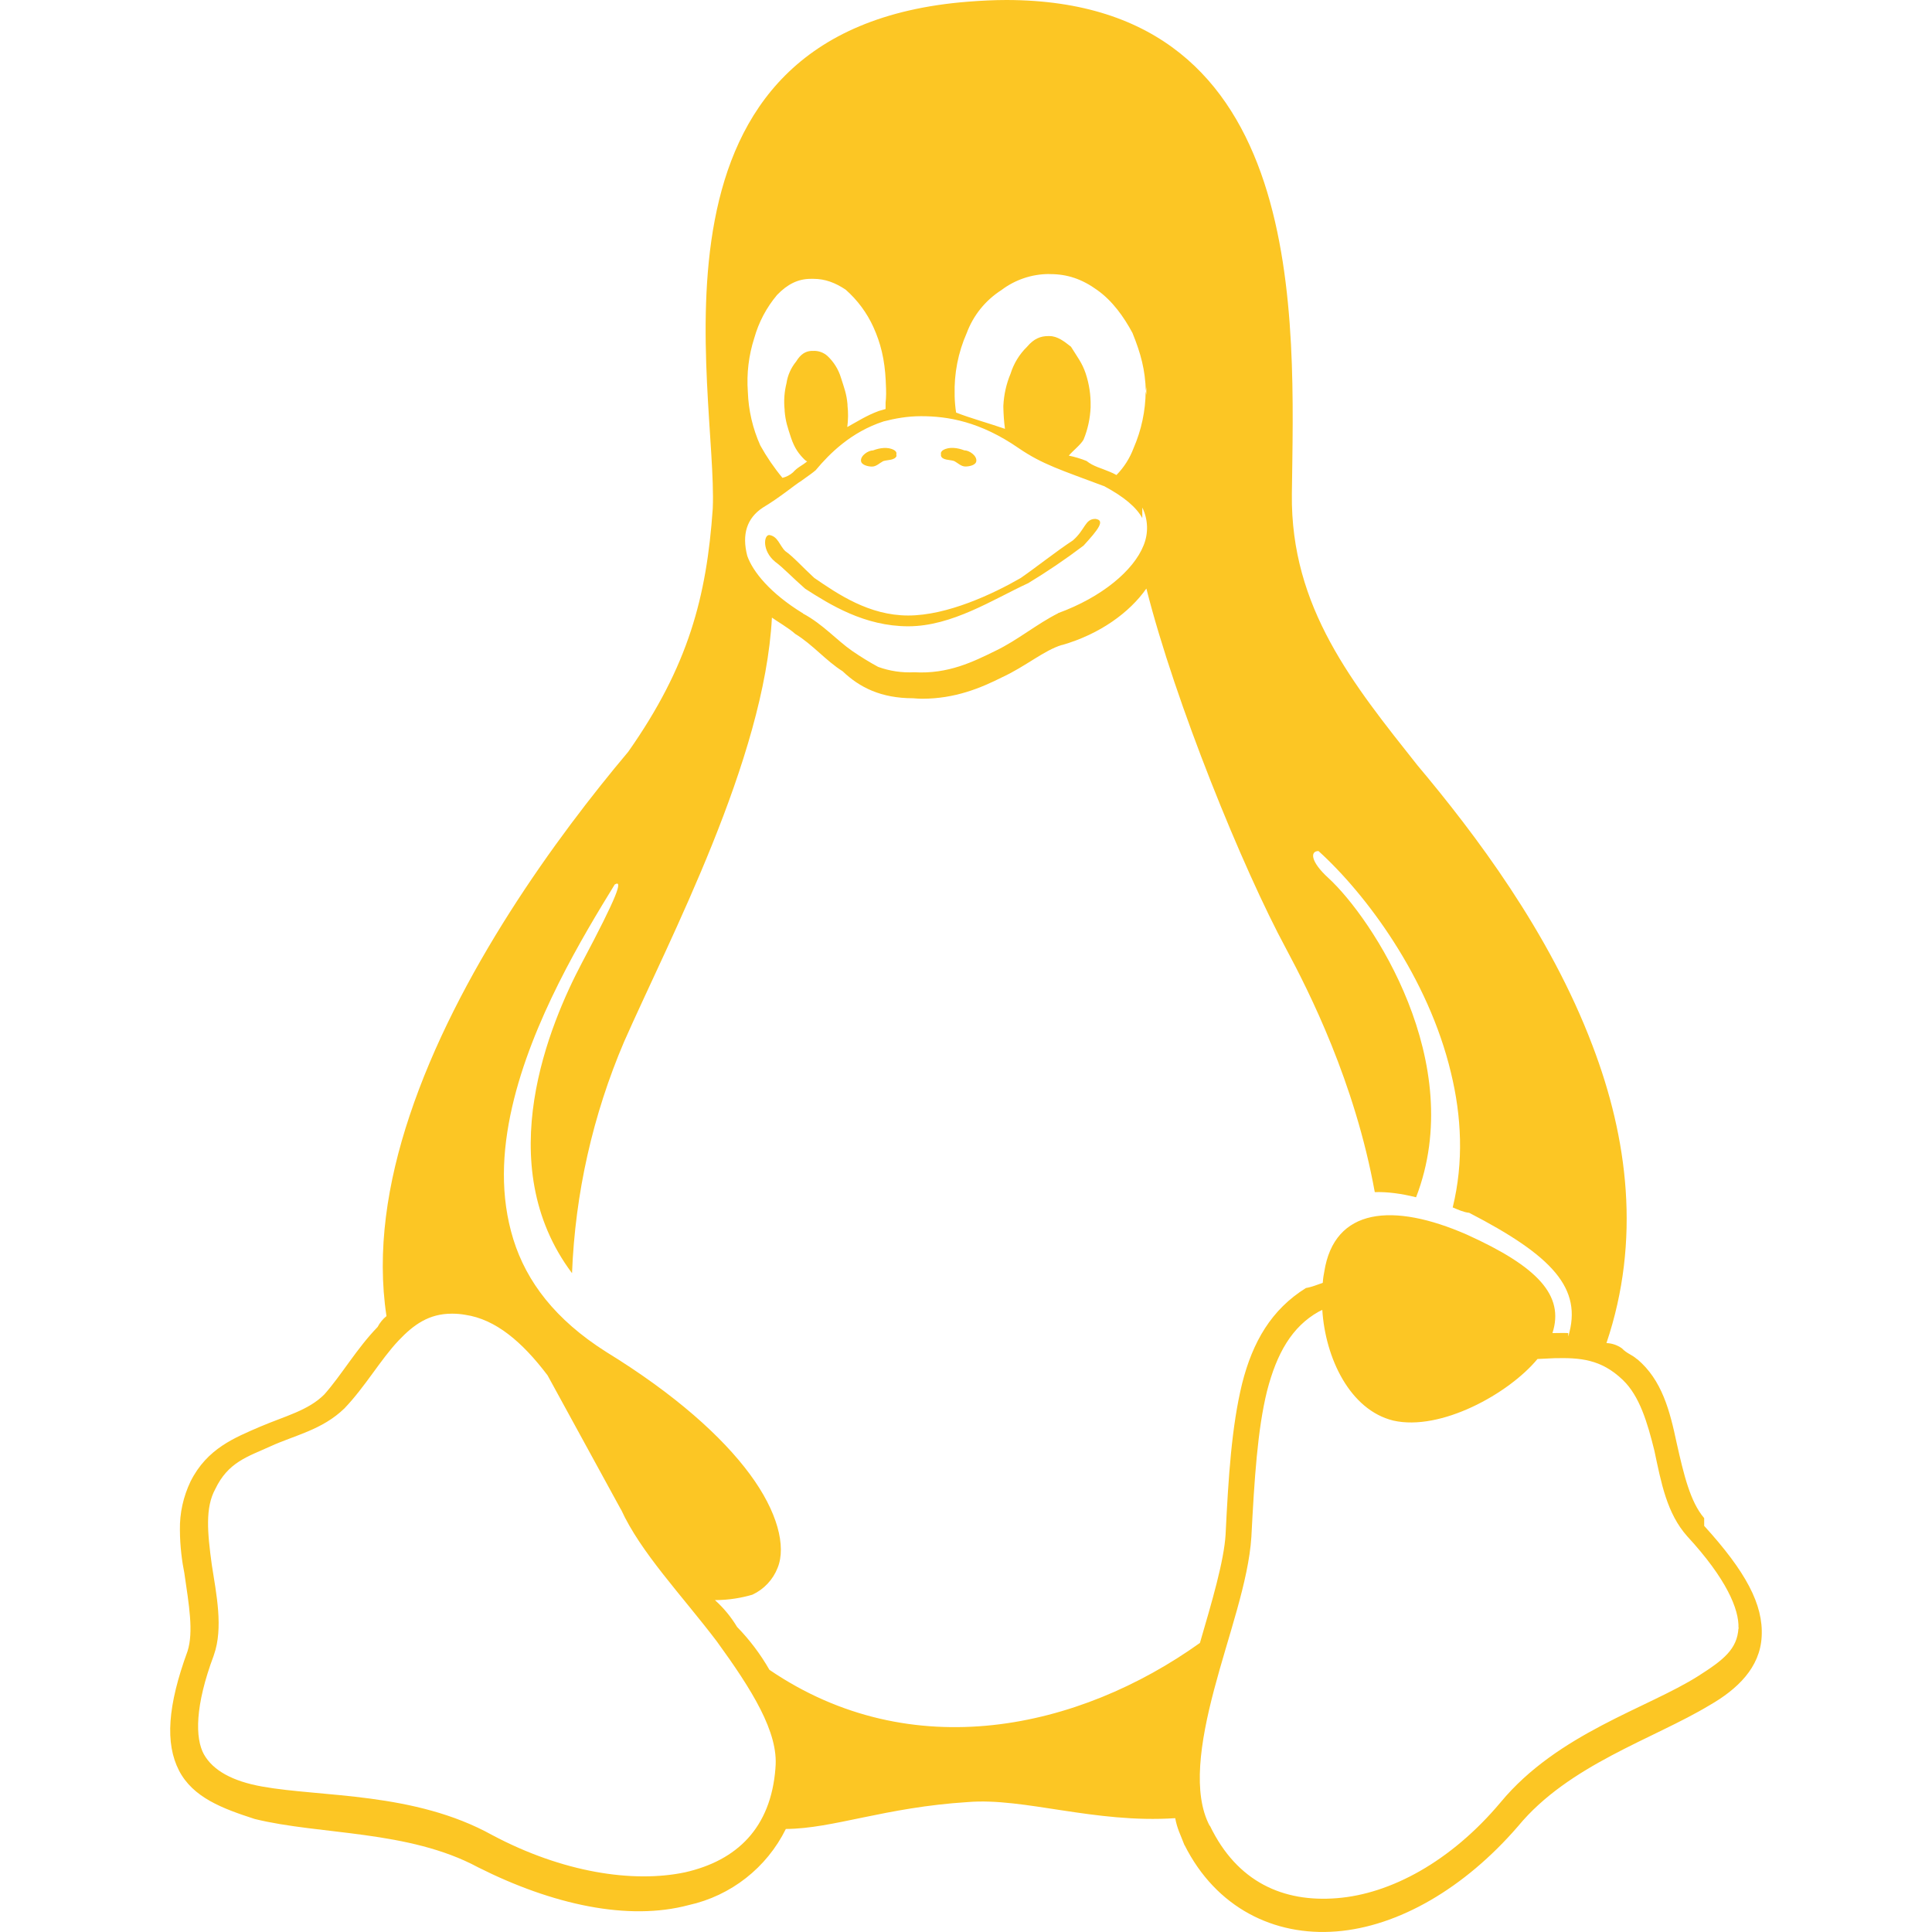
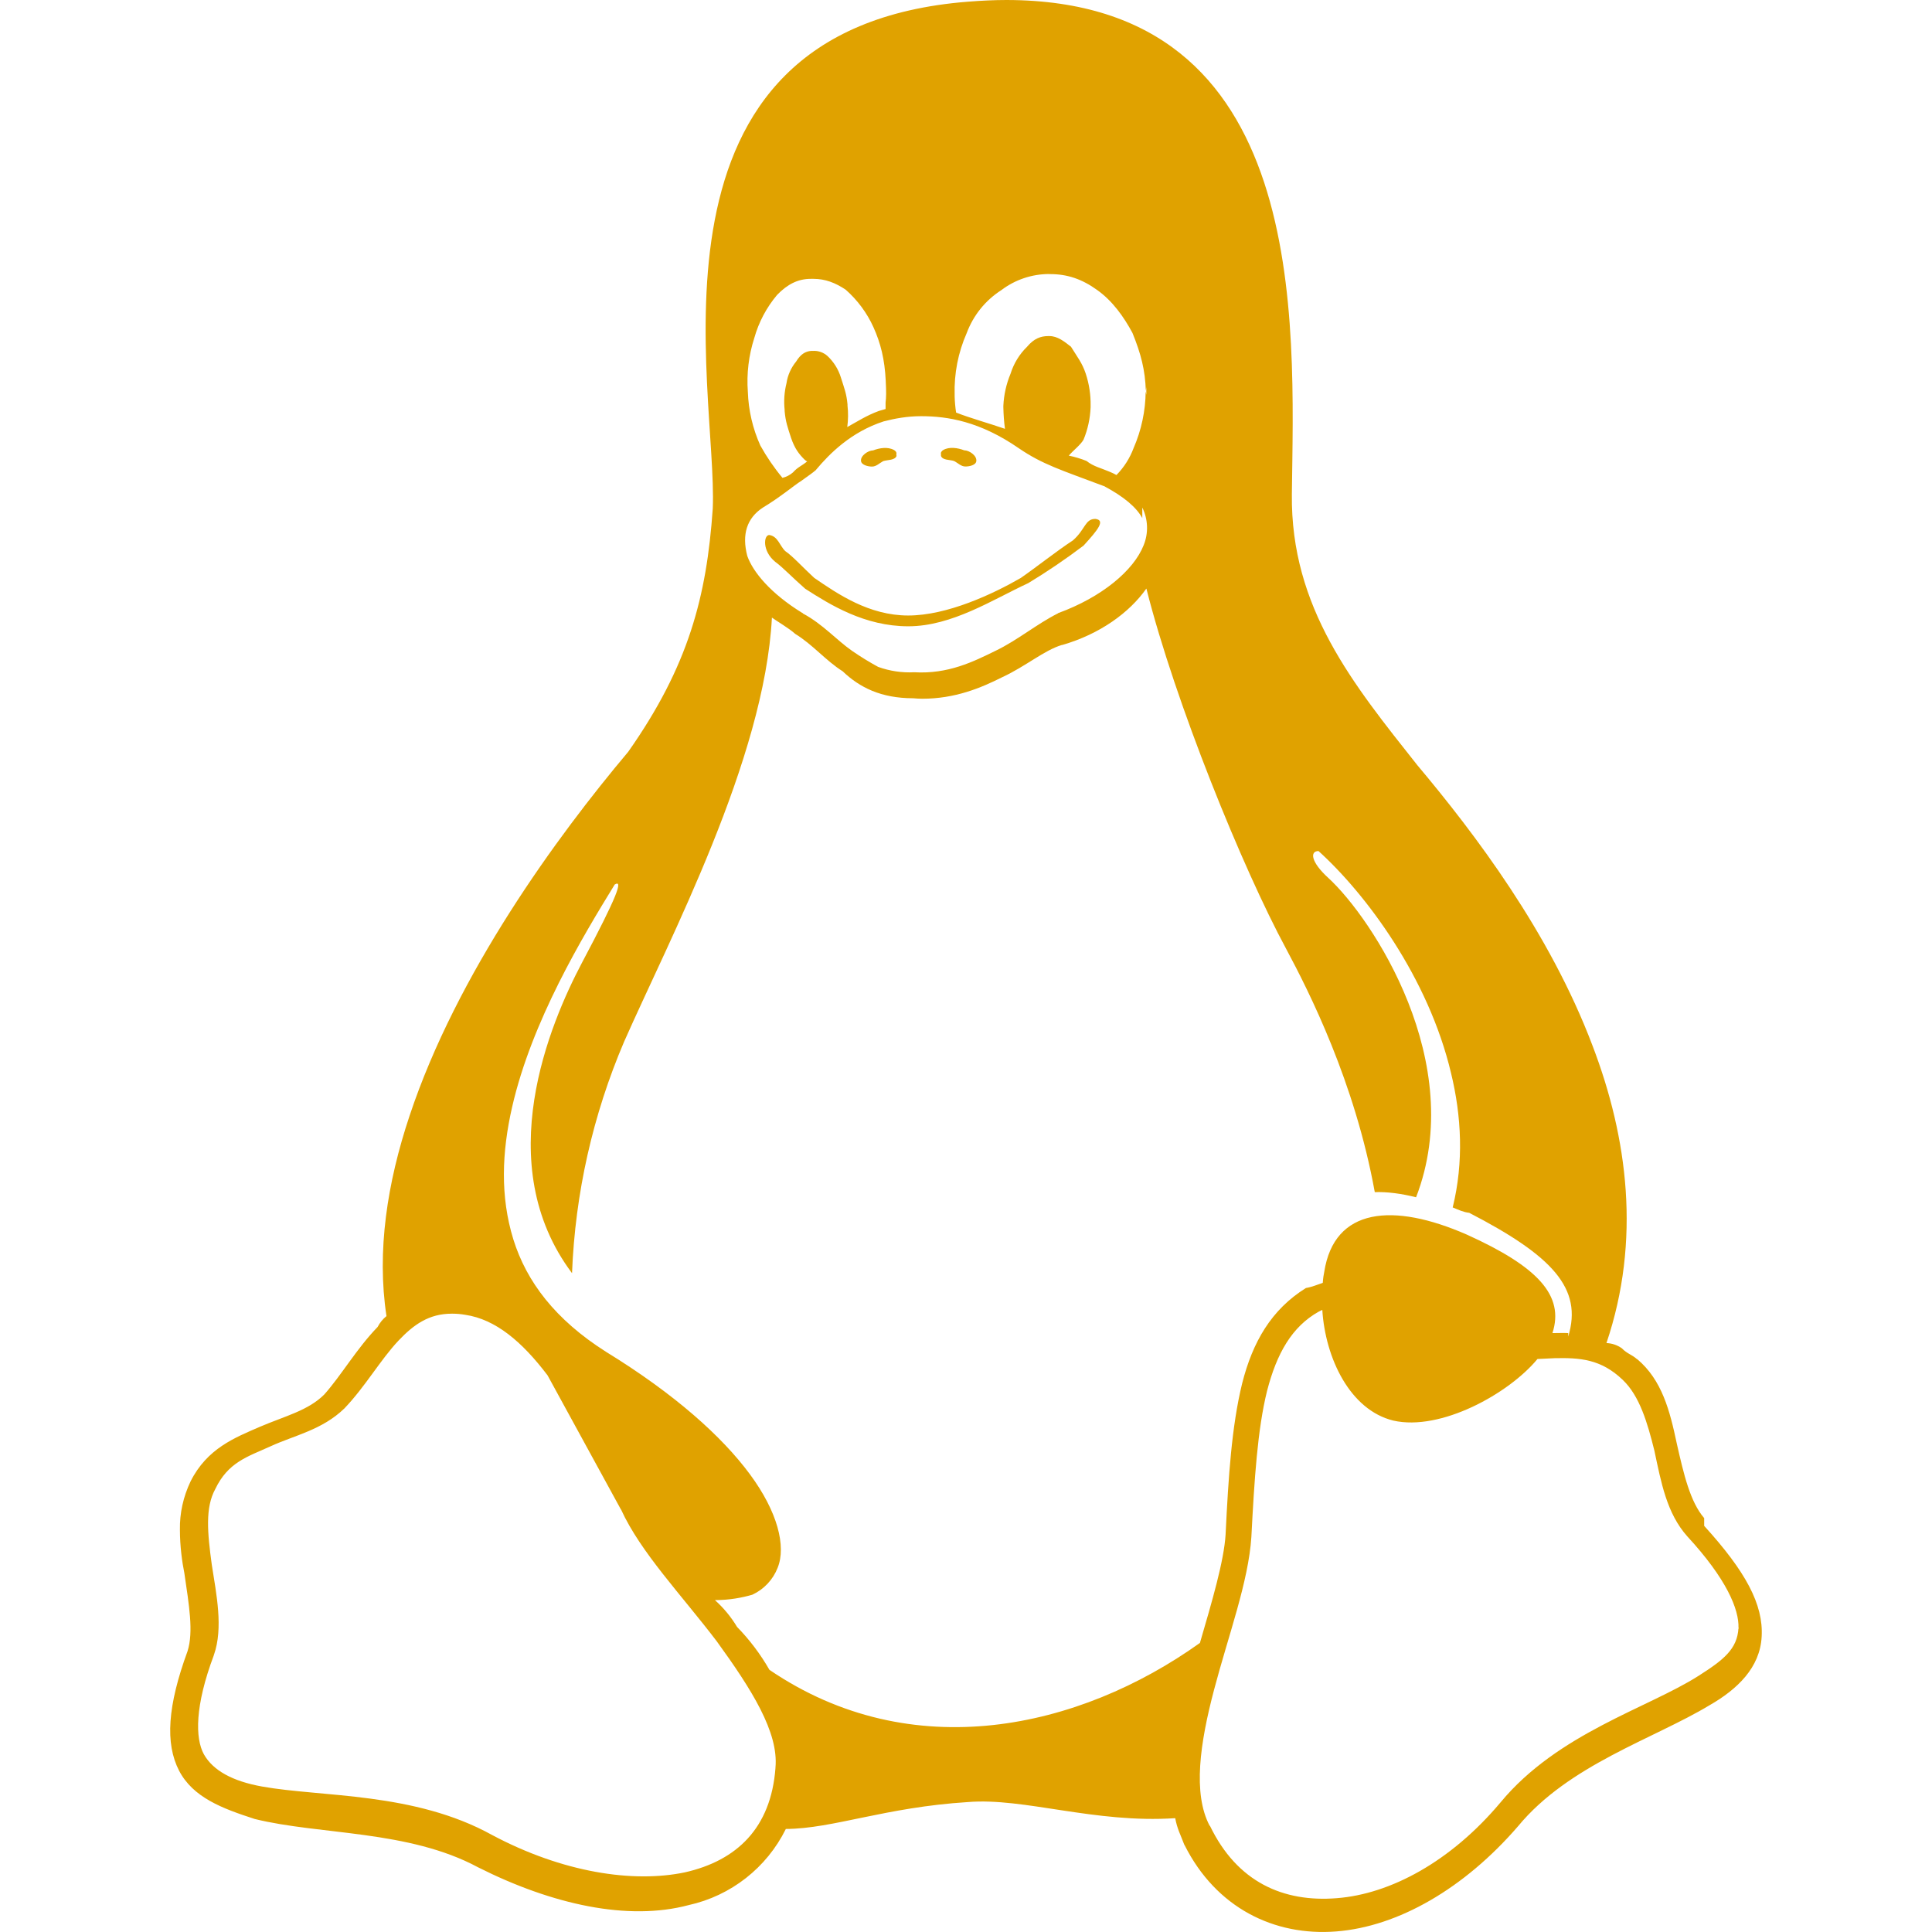
- <svg xmlns="http://www.w3.org/2000/svg" fill="#FCC624" role="img" viewBox="0 0 24 24">
-   <path d="M12.504 0c-.155 0-.315.008-.48.021-4.226.333-3.105 4.807-3.17 6.298-.076 1.092-.3 1.953-1.05 3.02-.885 1.051-2.127 2.75-2.716 4.521-.278.832-.41 1.684-.287 2.489a.424.424 0 00-.11.135c-.26.268-.45.6-.663.839-.199.199-.485.267-.797.4-.313.136-.658.269-.864.68-.09.189-.136.394-.132.602 0 .199.027.4.055.536.058.399.116.728.04.97-.249.68-.28 1.145-.106 1.484.174.334.535.47.94.601.81.2 1.91.135 2.774.6.926.466 1.866.67 2.616.47.526-.116.97-.464 1.208-.946.587-.003 1.23-.269 2.26-.334.699-.058 1.574.267 2.577.2.025.134.063.198.114.333l.003.003c.391.778 1.113 1.132 1.884 1.071.771-.06 1.592-.536 2.257-1.306.631-.765 1.683-1.084 2.378-1.503.348-.199.629-.469.649-.853.023-.4-.2-.811-.714-1.376v-.097l-.003-.003c-.17-.2-.25-.535-.338-.926-.085-.401-.182-.786-.492-1.046h-.003c-.059-.054-.123-.067-.188-.135a.357.357 0 00-.19-.064c.431-1.278.264-2.55-.173-3.694-.533-1.41-1.465-2.638-2.175-3.483-.796-1.005-1.576-1.957-1.56-3.368.026-2.152.236-6.133-3.544-6.139zm.529 3.405h.013c.213 0 .396.062.584.198.19.135.33.332.438.533.105.259.158.459.166.724 0-.02.006-.04.006-.06v.105a.086.086 0 01-.004-.021l-.004-.024a1.807 1.807 0 01-.15.706.953.953 0 01-.213.335.71.71 0 00-.088-.042c-.104-.045-.198-.064-.284-.133a1.312 1.312 0 00-.22-.066c.05-.06.146-.133.183-.198.053-.128.082-.264.088-.402v-.02a1.21 1.21 0 00-.061-.4c-.045-.134-.101-.2-.183-.333-.084-.066-.167-.132-.267-.132h-.016c-.093 0-.176.03-.262.132a.8.8 0 00-.205.334 1.18 1.18 0 00-.09.4v.019c.002.089.008.179.02.267-.193-.067-.438-.135-.607-.202a1.635 1.635 0 01-.018-.2v-.02a1.772 1.772 0 01.15-.768c.082-.22.232-.406.43-.533a.985.985 0 01.594-.2zm-2.962.059h.036c.142 0 .27.048.399.135.146.129.264.288.344.465.09.199.14.4.153.667v.004c.007.134.006.2-.002.266v.08c-.03.007-.056.018-.083.024-.152.055-.274.135-.393.2.012-.09.013-.18.003-.267v-.015c-.012-.133-.04-.2-.082-.333a.613.613 0 00-.166-.267.248.248 0 00-.183-.064h-.021c-.071.006-.13.04-.186.132a.552.552 0 00-.12.27.944.944 0 00-.023.33v.015c.012.135.037.2.08.334.046.134.098.2.166.268.01.009.02.018.034.024-.07.057-.117.07-.176.136a.304.304 0 01-.131.068 2.62 2.62 0 01-.275-.402 1.772 1.772 0 01-.155-.667 1.759 1.759 0 01.08-.668 1.43 1.43 0 01.283-.535c.128-.133.26-.2.418-.2zm1.37 1.706c.332 0 .733.065 1.216.399.293.2.523.269 1.052.468h.003c.255.136.405.266.478.399v-.131a.571.571 0 01.016.47c-.123.31-.516.643-1.063.842v.002c-.268.135-.501.333-.775.465-.276.135-.588.292-1.012.267a1.139 1.139 0 01-.448-.067 3.566 3.566 0 01-.322-.198c-.195-.135-.363-.332-.612-.465v-.005h-.005c-.4-.246-.616-.512-.686-.71-.07-.268-.005-.47.193-.6.224-.135.38-.271.483-.336.104-.074.143-.102.176-.131h.002v-.003c.169-.202.436-.47.839-.601.139-.036.294-.065.466-.065zm2.8 2.142c.358 1.417 1.196 3.475 1.735 4.473.286.534.855 1.659 1.102 3.024.156-.005.33.018.513.064.646-1.671-.546-3.467-1.089-3.966-.22-.2-.232-.335-.123-.335.59.534 1.365 1.572 1.646 2.757.13.535.16 1.104.021 1.67.067.028.135.06.205.067 1.032.534 1.413.938 1.23 1.537v-.043c-.06-.003-.12 0-.18 0h-.016c.151-.467-.182-.825-1.065-1.224-.915-.4-1.646-.336-1.77.465-.008.043-.013.066-.018.135-.068.023-.139.053-.209.064-.43.268-.662.669-.793 1.187-.13.533-.17 1.156-.205 1.869v.003c-.02.334-.17.838-.319 1.35-1.5 1.072-3.58 1.538-5.348.334a2.645 2.645 0 00-.402-.533 1.45 1.45 0 00-.275-.333c.182 0 .338-.03.465-.067a.615.615 0 00.314-.334c.108-.267 0-.697-.345-1.163-.345-.467-.931-.995-1.788-1.521-.63-.4-.986-.87-1.15-1.396-.165-.534-.143-1.085-.015-1.645.245-1.07.873-2.11 1.274-2.763.107-.065.037.135-.408.974-.396.751-1.14 2.497-.122 3.854a8.123 8.123 0 01.647-2.876c.564-1.278 1.743-3.504 1.836-5.268.048.036.217.135.289.202.218.133.38.333.59.465.21.201.477.335.876.335.039.003.075.006.11.006.412 0 .73-.134.997-.268.29-.134.52-.334.74-.4h.005c.467-.135.835-.402 1.044-.7zm2.185 8.958c.037.6.343 1.245.882 1.377.588.134 1.434-.333 1.791-.765l.211-.01c.315-.007.577.01.847.268l.003.003c.208.199.305.53.391.876.085.4.154.78.409 1.066.486.527.645.906.636 1.14l.003-.007v.018l-.003-.012c-.015.262-.185.396-.498.595-.63.401-1.746.712-2.457 1.57-.618.737-1.37 1.14-2.036 1.191-.664.053-1.237-.2-1.574-.898l-.005-.003c-.21-.4-.12-1.025.056-1.69.176-.668.428-1.344.463-1.897.037-.714.076-1.335.195-1.814.12-.465.308-.797.641-.984l.045-.022zm-10.814.049h.01c.053 0 .105.005.157.014.376.055.706.333 1.023.752l.91 1.664.003.003c.243.533.754 1.064 1.189 1.637.434.598.77 1.131.729 1.57v.006c-.057.744-.48 1.148-1.125 1.294-.645.135-1.52.002-2.395-.464-.968-.536-2.118-.469-2.857-.602-.369-.066-.61-.2-.723-.4-.11-.2-.113-.602.123-1.23v-.004l.002-.003c.117-.334.03-.752-.027-1.118-.055-.401-.083-.71.043-.94.16-.334.396-.4.69-.533.294-.135.64-.202.915-.47h.002v-.002c.256-.268.445-.601.668-.838.19-.201.38-.336.663-.336zm7.159-9.074c-.435.201-.945.535-1.488.535-.542 0-.97-.267-1.28-.466-.154-.134-.28-.268-.373-.335-.164-.134-.144-.333-.074-.333.109.016.129.134.199.2.096.066.215.2.36.333.292.2.68.467 1.167.467.485 0 1.053-.267 1.398-.466.195-.135.445-.334.648-.467.156-.136.149-.267.279-.267.128.016.034.134-.147.332a8.097 8.097 0 01-.69.468zm-1.082-1.583V5.64c-.006-.02.013-.042.029-.05.074-.043.18-.027.26.004.063 0 .16.067.15.135-.006.049-.085.066-.135.066-.055 0-.092-.043-.141-.068-.052-.018-.146-.008-.163-.065zm-.551 0c-.02.058-.113.049-.166.066-.047.025-.086.068-.14.068-.05 0-.13-.02-.136-.068-.01-.066.088-.133.15-.133.08-.031.184-.047.259-.005.019.009.036.03.03.05v.02h.003z" />
+ <svg xmlns="http://www.w3.org/2000/svg" viewBox="0 0 24 24">
+   <path d="M12.504 0c-.155 0-.315.008-.48.021-4.226.333-3.105 4.807-3.17 6.298-.076 1.092-.3 1.953-1.05 3.02-.885 1.051-2.127 2.75-2.716 4.521-.278.832-.41 1.684-.287 2.489a.424.424 0 00-.11.135c-.26.268-.45.6-.663.839-.199.199-.485.267-.797.4-.313.136-.658.269-.864.68-.09.189-.136.394-.132.602 0 .199.027.4.055.536.058.399.116.728.04.97-.249.68-.28 1.145-.106 1.484.174.334.535.47.94.601.81.2 1.91.135 2.774.6.926.466 1.866.67 2.616.47.526-.116.97-.464 1.208-.946.587-.003 1.23-.269 2.26-.334.699-.058 1.574.267 2.577.2.025.134.063.198.114.333l.003.003c.391.778 1.113 1.132 1.884 1.071.771-.06 1.592-.536 2.257-1.306.631-.765 1.683-1.084 2.378-1.503.348-.199.629-.469.649-.853.023-.4-.2-.811-.714-1.376v-.097l-.003-.003c-.17-.2-.25-.535-.338-.926-.085-.401-.182-.786-.492-1.046h-.003c-.059-.054-.123-.067-.188-.135a.357.357 0 00-.19-.064c.431-1.278.264-2.55-.173-3.694-.533-1.41-1.465-2.638-2.175-3.483-.796-1.005-1.576-1.957-1.56-3.368.026-2.152.236-6.133-3.544-6.139zm.529 3.405h.013c.213 0 .396.062.584.198.19.135.33.332.438.533.105.259.158.459.166.724 0-.02.006-.04.006-.06v.105a.086.086 0 01-.004-.021l-.004-.024a1.807 1.807 0 01-.15.706.953.953 0 01-.213.335.71.71 0 00-.088-.042c-.104-.045-.198-.064-.284-.133a1.312 1.312 0 00-.22-.066c.05-.06.146-.133.183-.198.053-.128.082-.264.088-.402v-.02a1.21 1.21 0 00-.061-.4c-.045-.134-.101-.2-.183-.333-.084-.066-.167-.132-.267-.132h-.016c-.093 0-.176.03-.262.132a.8.8 0 00-.205.334 1.18 1.18 0 00-.09.4v.019c.002.089.008.179.02.267-.193-.067-.438-.135-.607-.202a1.635 1.635 0 01-.018-.2v-.02a1.772 1.772 0 01.15-.768c.082-.22.232-.406.43-.533a.985.985 0 01.594-.2zm-2.962.059h.036c.142 0 .27.048.399.135.146.129.264.288.344.465.09.199.14.4.153.667v.004c.007.134.006.2-.002.266v.08c-.03.007-.056.018-.083.024-.152.055-.274.135-.393.2.012-.09.013-.18.003-.267v-.015c-.012-.133-.04-.2-.082-.333a.613.613 0 00-.166-.267.248.248 0 00-.183-.064h-.021c-.071.006-.13.04-.186.132a.552.552 0 00-.12.27.944.944 0 00-.023.33v.015c.012.135.037.2.08.334.046.134.098.2.166.268.01.009.02.018.034.024-.07.057-.117.07-.176.136a.304.304 0 01-.131.068 2.62 2.62 0 01-.275-.402 1.772 1.772 0 01-.155-.667 1.759 1.759 0 01.08-.668 1.43 1.43 0 01.283-.535c.128-.133.26-.2.418-.2zm1.37 1.706c.332 0 .733.065 1.216.399.293.2.523.269 1.052.468h.003c.255.136.405.266.478.399v-.131a.571.571 0 01.016.47c-.123.31-.516.643-1.063.842v.002c-.268.135-.501.333-.775.465-.276.135-.588.292-1.012.267a1.139 1.139 0 01-.448-.067 3.566 3.566 0 01-.322-.198c-.195-.135-.363-.332-.612-.465v-.005h-.005c-.4-.246-.616-.512-.686-.71-.07-.268-.005-.47.193-.6.224-.135.38-.271.483-.336.104-.074.143-.102.176-.131h.002v-.003c.169-.202.436-.47.839-.601.139-.036.294-.065.466-.065zm2.8 2.142c.358 1.417 1.196 3.475 1.735 4.473.286.534.855 1.659 1.102 3.024.156-.005.33.018.513.064.646-1.671-.546-3.467-1.089-3.966-.22-.2-.232-.335-.123-.335.59.534 1.365 1.572 1.646 2.757.13.535.16 1.104.021 1.67.067.028.135.06.205.067 1.032.534 1.413.938 1.23 1.537v-.043c-.06-.003-.12 0-.18 0h-.016c.151-.467-.182-.825-1.065-1.224-.915-.4-1.646-.336-1.77.465-.008.043-.013.066-.018.135-.068.023-.139.053-.209.064-.43.268-.662.669-.793 1.187-.13.533-.17 1.156-.205 1.869v.003c-.02.334-.17.838-.319 1.35-1.5 1.072-3.58 1.538-5.348.334a2.645 2.645 0 00-.402-.533 1.45 1.45 0 00-.275-.333c.182 0 .338-.03.465-.067a.615.615 0 00.314-.334c.108-.267 0-.697-.345-1.163-.345-.467-.931-.995-1.788-1.521-.63-.4-.986-.87-1.15-1.396-.165-.534-.143-1.085-.015-1.645.245-1.07.873-2.11 1.274-2.763.107-.065.037.135-.408.974-.396.751-1.14 2.497-.122 3.854a8.123 8.123 0 01.647-2.876c.564-1.278 1.743-3.504 1.836-5.268.048.036.217.135.289.202.218.133.38.333.59.465.21.201.477.335.876.335.039.003.075.006.11.006.412 0 .73-.134.997-.268.29-.134.52-.334.74-.4h.005c.467-.135.835-.402 1.044-.7zm2.185 8.958c.037.6.343 1.245.882 1.377.588.134 1.434-.333 1.791-.765l.211-.01c.315-.007.577.01.847.268l.003.003c.208.199.305.53.391.876.085.4.154.78.409 1.066.486.527.645.906.636 1.14l.003-.007v.018l-.003-.012c-.015.262-.185.396-.498.595-.63.401-1.746.712-2.457 1.57-.618.737-1.37 1.14-2.036 1.191-.664.053-1.237-.2-1.574-.898l-.005-.003c-.21-.4-.12-1.025.056-1.69.176-.668.428-1.344.463-1.897.037-.714.076-1.335.195-1.814.12-.465.308-.797.641-.984l.045-.022zm-10.814.049h.01c.053 0 .105.005.157.014.376.055.706.333 1.023.752l.91 1.664.003.003c.243.533.754 1.064 1.189 1.637.434.598.77 1.131.729 1.57v.006c-.057.744-.48 1.148-1.125 1.294-.645.135-1.52.002-2.395-.464-.968-.536-2.118-.469-2.857-.602-.369-.066-.61-.2-.723-.4-.11-.2-.113-.602.123-1.23v-.004l.002-.003c.117-.334.03-.752-.027-1.118-.055-.401-.083-.71.043-.94.16-.334.396-.4.69-.533.294-.135.64-.202.915-.47h.002v-.002c.256-.268.445-.601.668-.838.19-.201.38-.336.663-.336zm7.159-9.074c-.435.201-.945.535-1.488.535-.542 0-.97-.267-1.28-.466-.154-.134-.28-.268-.373-.335-.164-.134-.144-.333-.074-.333.109.016.129.134.199.2.096.066.215.2.36.333.292.2.68.467 1.167.467.485 0 1.053-.267 1.398-.466.195-.135.445-.334.648-.467.156-.136.149-.267.279-.267.128.016.034.134-.147.332a8.097 8.097 0 01-.69.468zm-1.082-1.583V5.64c-.006-.02.013-.042.029-.05.074-.043.18-.027.26.004.063 0 .16.067.15.135-.006.049-.085.066-.135.066-.055 0-.092-.043-.141-.068-.052-.018-.146-.008-.163-.065zm-.551 0c-.02.058-.113.049-.166.066-.047.025-.086.068-.14.068-.05 0-.13-.02-.136-.068-.01-.066.088-.133.15-.133.08-.031.184-.047.259-.005.019.009.036.03.03.05v.02h.003z" fill="#E0A200" />
</svg>
